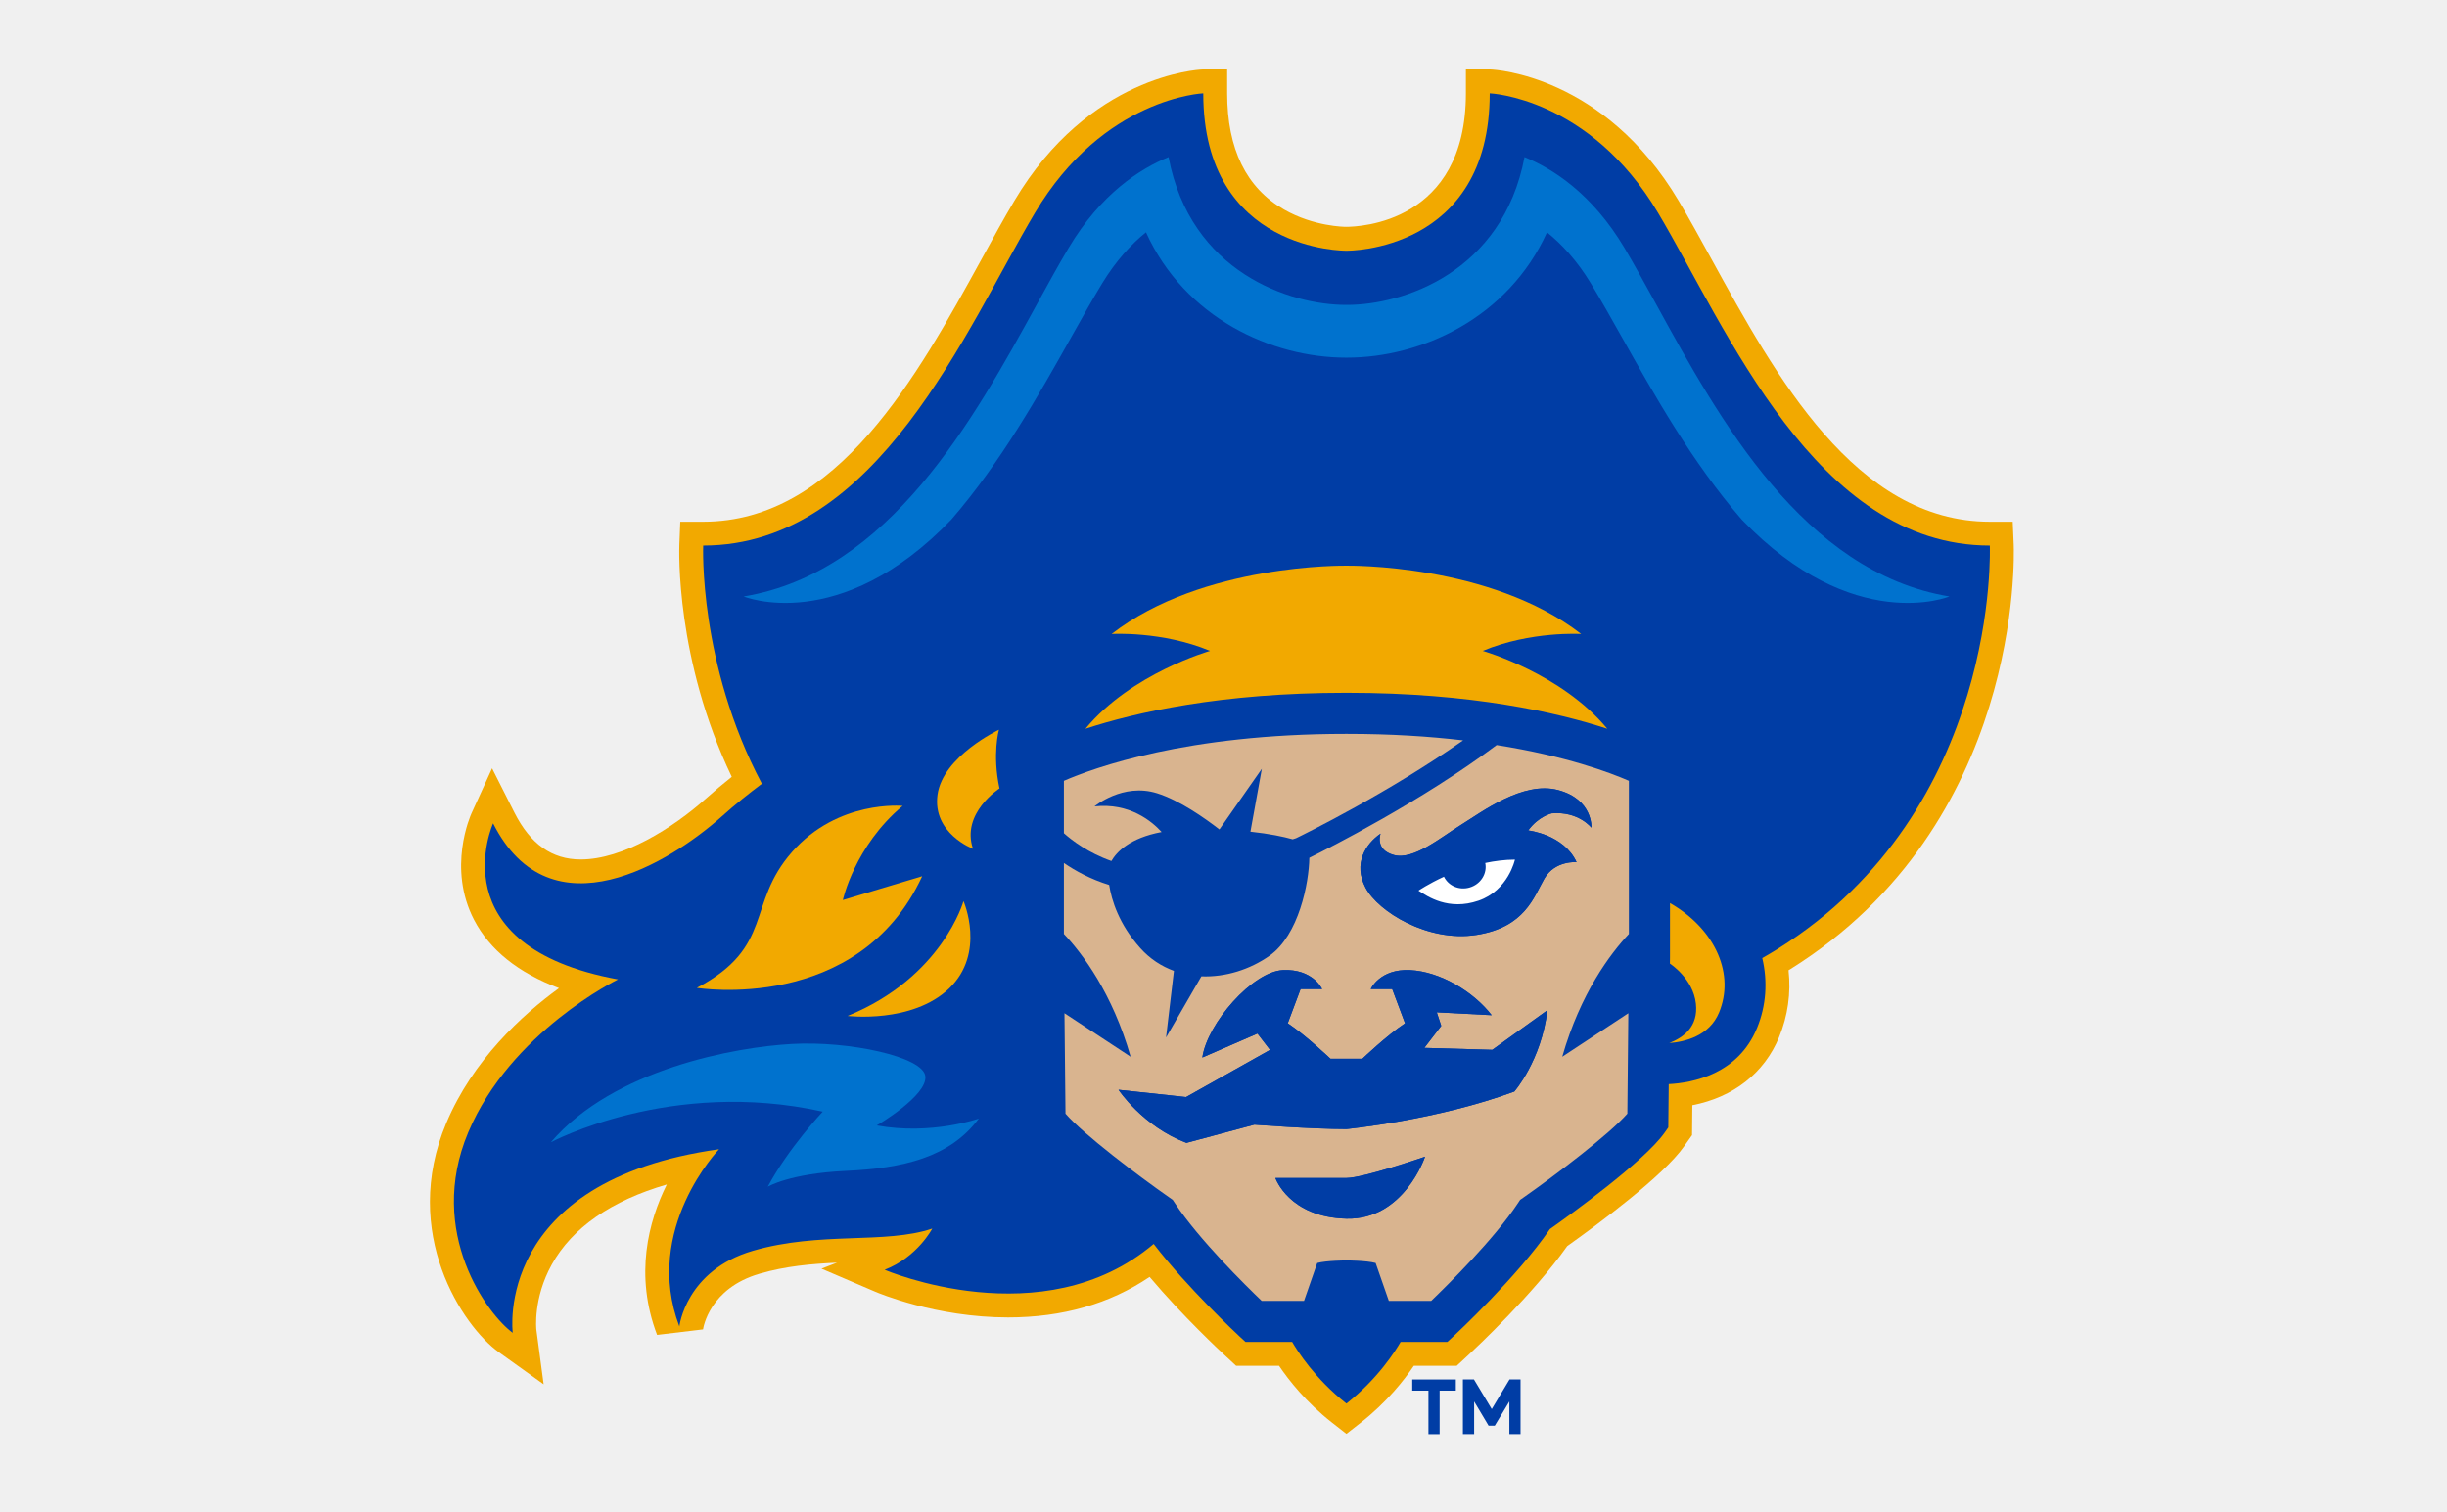
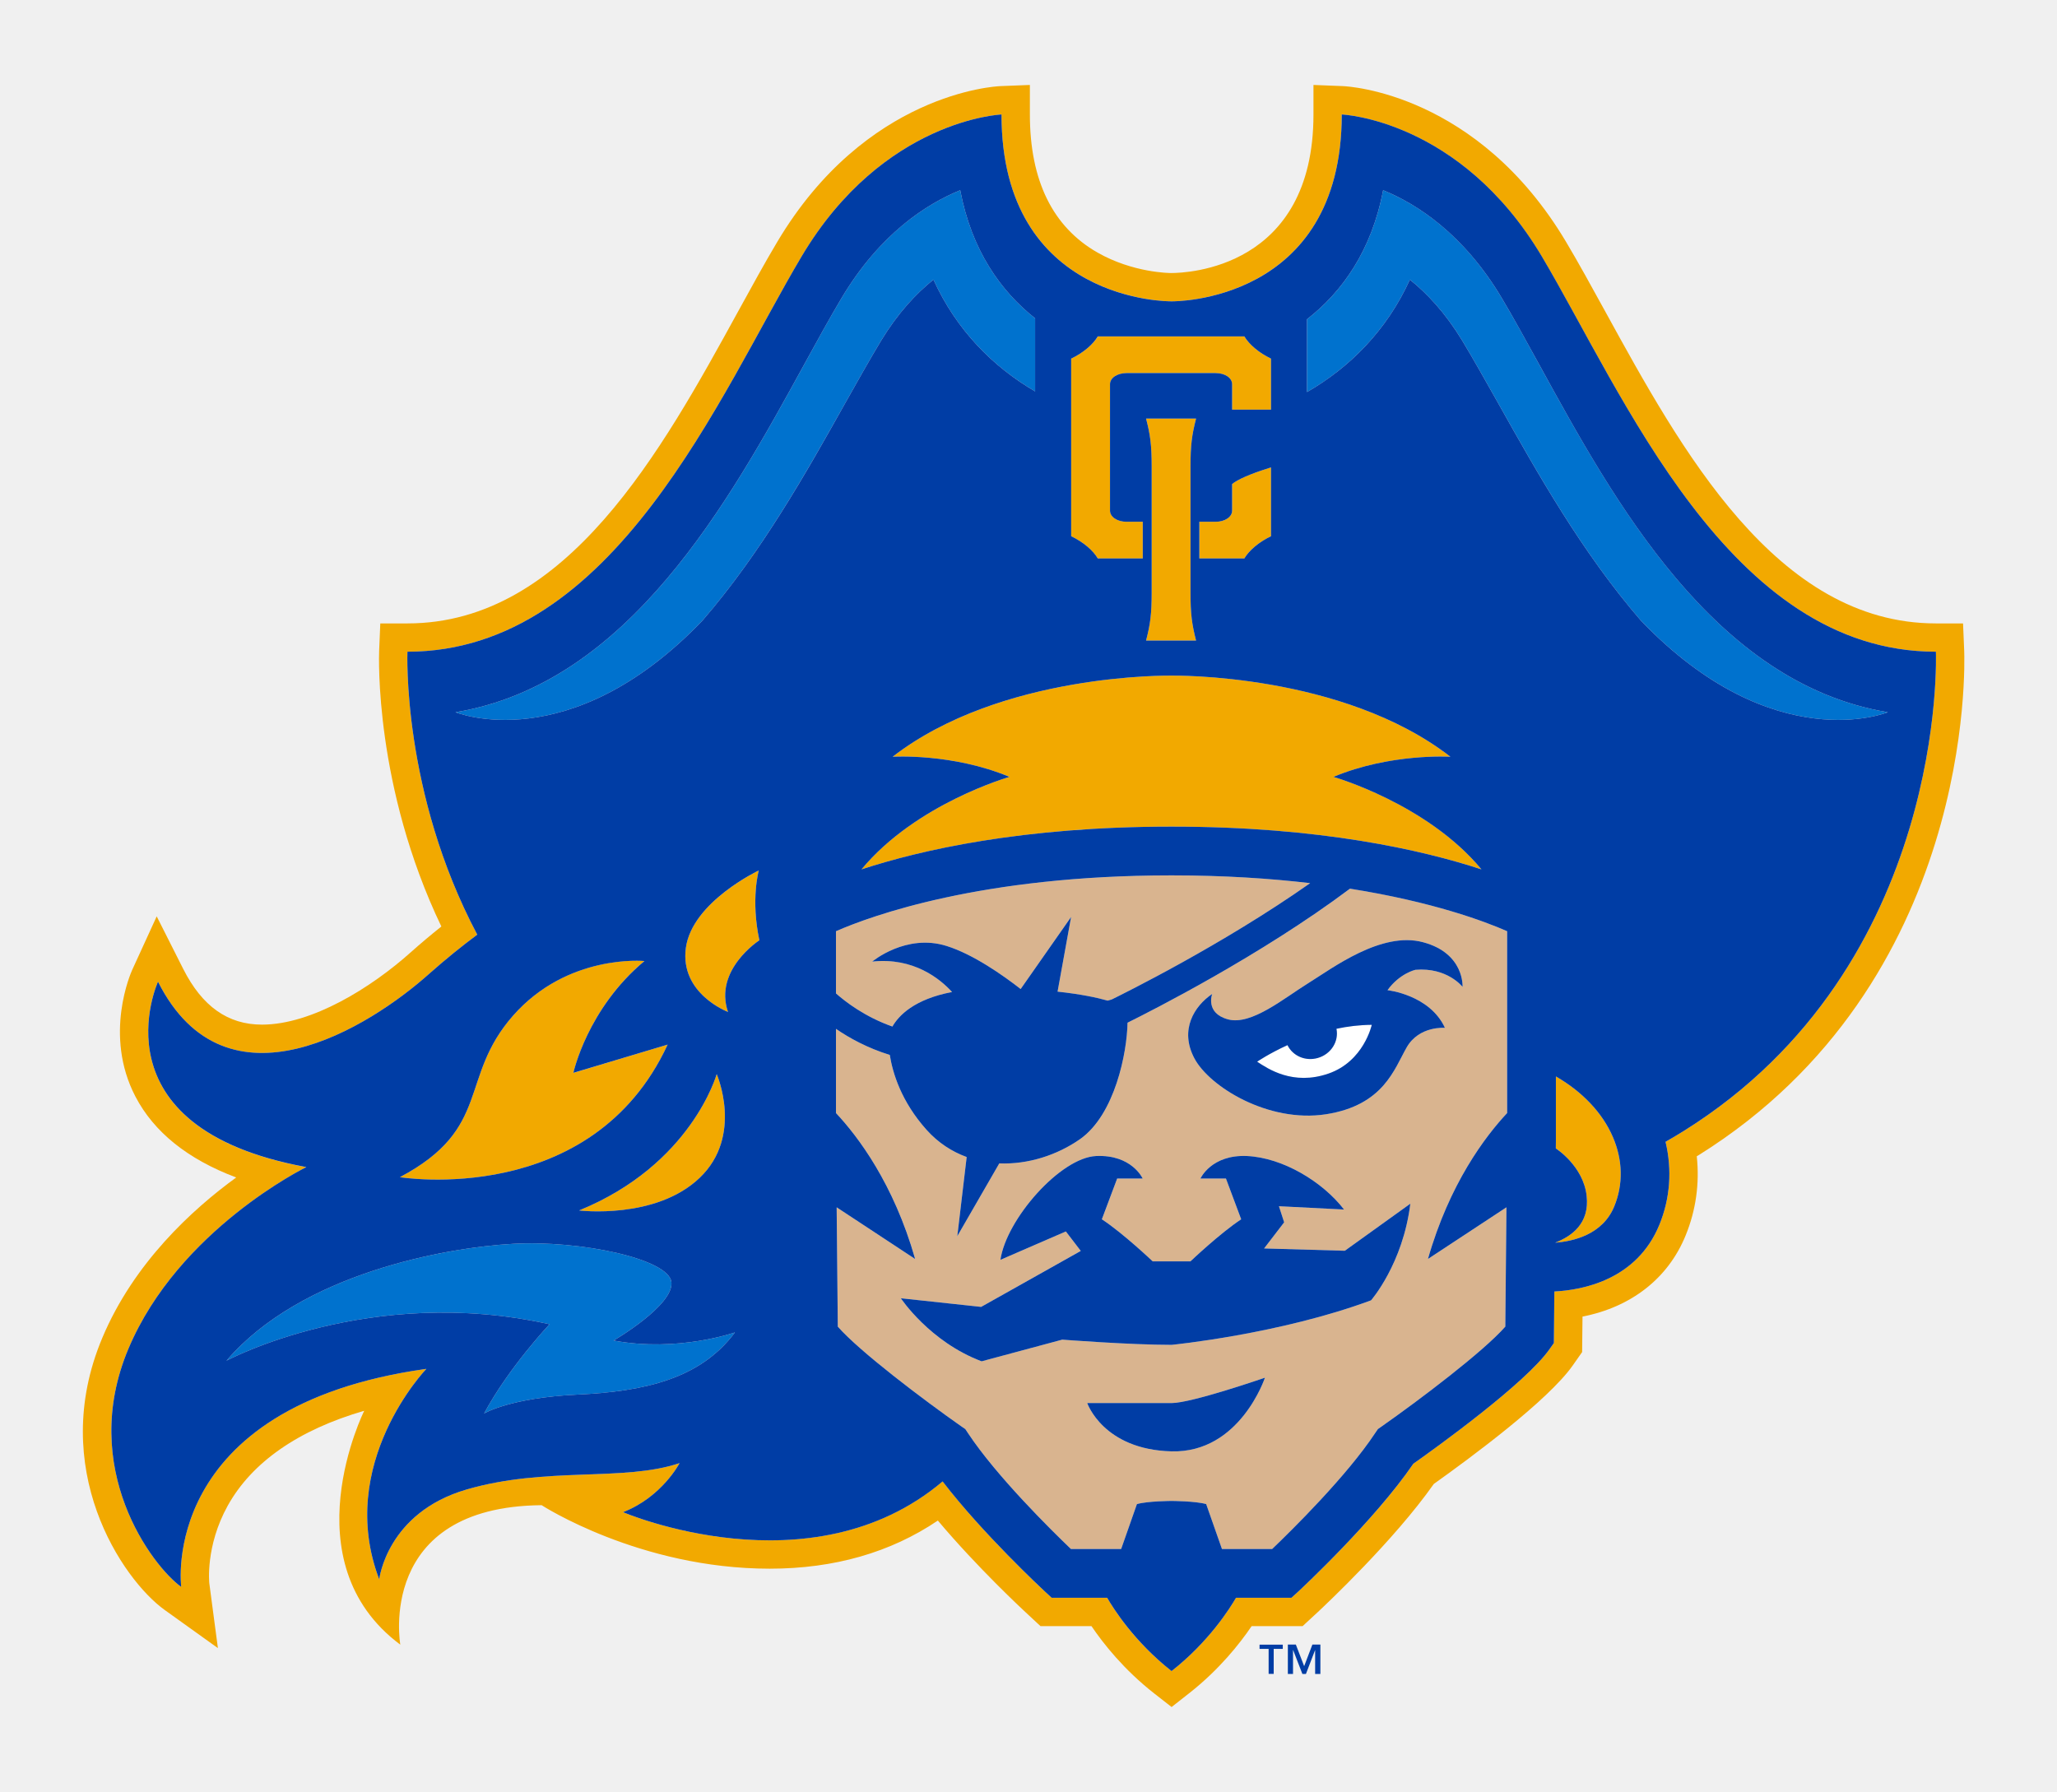
- <svg xmlns="http://www.w3.org/2000/svg" width="136.816" height="84.506" viewBox="0 0 136.816 84.506">
-   <path fill-rule="nonzero" fill="#003da5" d="M 97.383 29.055 C 94.602 25.844 92.477 22.055 90.676 18.848 C 90.062 17.754 89.48 16.723 88.945 15.844 C 88.168 14.562 87.312 13.648 86.496 12.996 C 84.324 17.785 79.469 20 75.312 20 L 75.258 20 C 71.105 20 66.25 17.785 64.074 12.996 C 63.258 13.648 62.406 14.562 61.625 15.844 C 61.09 16.723 60.512 17.754 59.898 18.848 C 58.098 22.055 55.969 25.844 53.191 29.055 C 46.938 35.566 41.578 33.355 41.578 33.355 C 49.754 32 54.465 23.414 57.98 17.004 C 58.602 15.867 59.191 14.797 59.746 13.867 C 61.555 10.824 63.758 9.426 65.336 8.785 C 66.562 15.246 72.141 17.051 75.258 17.051 L 75.281 17.051 C 75.285 17.051 75.285 17.051 75.285 17.051 C 75.289 17.051 75.289 17.051 75.289 17.051 L 75.312 17.051 C 78.43 17.051 84.008 15.246 85.238 8.785 C 86.812 9.426 89.02 10.824 90.828 13.867 C 91.379 14.797 91.969 15.867 92.594 17.004 C 96.109 23.414 100.82 32 108.996 33.355 C 108.996 33.355 103.633 35.566 97.383 29.055 M 96.117 56.617 C 95.57 57.953 94.176 58.266 93.332 58.328 C 94.125 58.02 94.965 57.41 94.82 56.121 C 94.664 54.719 93.379 53.895 93.367 53.887 L 93.371 53.543 L 93.371 50.5 C 94.609 51.211 95.559 52.211 96.051 53.348 C 96.523 54.445 96.543 55.574 96.117 56.617 M 75.242 41.039 L 75.32 41.039 C 77.758 41.039 79.918 41.18 81.805 41.402 C 77.633 44.332 72.957 46.637 72.461 46.875 C 72.402 46.895 72.34 46.914 72.277 46.934 C 71.762 46.789 70.996 46.625 69.914 46.508 L 70.551 42.992 L 68.18 46.383 C 67.355 45.746 65.945 44.75 64.691 44.359 C 62.781 43.762 61.195 45.094 61.195 45.094 C 63.141 44.883 64.391 45.914 64.949 46.527 C 63.16 46.863 62.43 47.645 62.141 48.148 C 60.848 47.695 59.93 46.992 59.484 46.594 L 59.484 43.664 C 61.152 42.938 66.348 41.039 75.242 41.039 M 62.152 35.453 C 67.25 31.504 75.211 31.633 75.277 31.633 C 75.344 31.633 83.309 31.504 88.406 35.453 C 88.406 35.453 85.594 35.277 82.902 36.398 C 82.902 36.398 87.297 37.648 89.867 40.754 C 87.086 39.844 82.281 38.742 75.32 38.742 L 75.242 38.742 C 68.273 38.742 63.469 39.844 60.688 40.754 C 63.258 37.648 67.656 36.398 67.656 36.398 C 64.961 35.277 62.152 35.453 62.152 35.453 M 91.074 52.227 C 90.043 53.324 88.363 55.543 87.348 59.094 L 91.043 56.66 L 90.988 62.277 C 89.965 63.445 86.961 65.719 85.168 66.973 L 84.992 67.098 L 84.871 67.281 C 83.527 69.312 80.926 71.875 80.02 72.746 L 77.652 72.746 L 76.91 70.629 C 76.402 70.488 75.285 70.484 75.281 70.484 C 75.277 70.484 74.156 70.488 73.648 70.629 L 72.91 72.746 L 70.543 72.746 C 69.633 71.875 67.035 69.312 65.691 67.281 L 65.57 67.098 L 65.391 66.973 C 63.598 65.719 60.594 63.445 59.574 62.277 L 59.516 56.66 L 63.215 59.094 C 62.199 55.543 60.516 53.324 59.484 52.227 L 59.484 48.258 C 60.117 48.695 60.969 49.164 62.016 49.488 C 62.148 50.332 62.555 51.676 63.75 53.012 C 64.297 53.625 64.945 54.039 65.637 54.293 L 65.195 58.02 L 67.172 54.594 C 68.516 54.648 69.891 54.211 70.977 53.449 C 72.621 52.293 73.188 49.367 73.211 47.969 C 74.324 47.418 79.477 44.812 83.68 41.664 C 87.578 42.281 90.027 43.207 91.074 43.664 Z M 54.402 47.465 C 54.402 47.465 52.125 46.605 52.418 44.445 C 52.715 42.285 55.852 40.809 55.852 40.809 C 55.852 40.809 55.469 42.168 55.883 44.09 C 55.883 44.09 53.723 45.48 54.402 47.465 M 47.305 65.477 C 44.137 65.625 42.926 66.367 42.926 66.367 C 44.078 64.207 46 62.164 46 62.164 C 37.512 60.273 30.797 63.883 30.797 63.883 C 34.316 59.77 41.121 58.555 44.285 58.379 C 47.449 58.203 51.621 59.09 51.738 60.184 C 51.859 61.277 49.02 62.934 49.02 62.934 C 52.066 63.496 54.727 62.551 54.727 62.551 C 53.102 64.738 50.469 65.332 47.305 65.477 M 53.871 50.391 C 53.871 50.391 55.141 53.293 53.07 55.273 C 51 57.254 47.391 56.812 47.391 56.812 C 52.688 54.652 53.871 50.391 53.871 50.391 M 44.285 47.641 C 46.859 44.711 50.469 45.066 50.469 45.066 C 47.777 47.316 47.125 50.332 47.125 50.332 L 51.562 49 C 47.984 56.723 38.961 55.242 38.961 55.242 C 43.309 52.938 41.711 50.57 44.285 47.641 M 111.254 30.508 C 101.508 30.508 96.551 18.367 92.707 11.902 C 88.863 5.441 83.293 5.219 83.293 5.219 C 83.293 14.109 75.32 14.02 75.301 14.02 C 75.301 14.02 75.293 14.02 75.285 14.02 C 75.277 14.02 75.273 14.02 75.27 14.02 C 75.25 14.02 67.277 14.109 67.277 5.219 C 67.277 5.219 61.707 5.441 57.863 11.902 C 54.023 18.367 49.062 30.508 39.316 30.508 C 39.316 30.508 39.043 37.117 42.598 43.828 C 41.895 44.348 41.129 44.961 40.352 45.66 C 37.539 48.172 30.797 52.434 27.57 46.043 C 27.57 46.043 24.438 52.906 34.555 54.77 C 34.555 54.77 28.547 57.699 26.18 63.32 C 23.816 68.941 27.305 73.555 28.668 74.531 C 28.668 74.531 27.543 66.039 40.203 64.266 C 40.203 64.266 35.914 68.73 37.984 74.176 C 37.984 74.176 38.34 71.039 42.098 69.945 C 45.852 68.852 49.492 69.59 52.125 68.703 C 52.125 68.703 51.297 70.301 49.461 71.008 C 49.461 71.008 58.305 74.801 64.504 69.562 C 66.395 72.023 69.172 74.609 69.305 74.734 L 69.637 75.039 L 72.246 75.039 C 72.531 75.527 73.52 77.105 75.281 78.488 C 77.043 77.105 78.031 75.527 78.312 75.039 L 80.926 75.039 L 81.258 74.734 C 81.406 74.598 84.832 71.402 86.66 68.73 C 87.691 68.004 91.941 64.953 93.07 63.34 L 93.277 63.047 L 93.301 60.625 C 94.645 60.555 97.18 60.07 98.238 57.492 C 98.75 56.25 98.844 54.895 98.535 53.578 C 98.82 53.414 99.105 53.246 99.391 53.066 C 111.867 45.27 111.254 30.508 111.254 30.508 " />
-   <path fill-rule="nonzero" fill="#f2a900" d="M 74.457 79.539 C 73.031 78.418 72.066 77.195 71.512 76.375 L 69.113 76.375 L 68.398 75.711 C 68.297 75.617 66.141 73.617 64.277 71.406 C 62.055 72.91 59.398 73.672 56.363 73.672 C 52.328 73.672 49.074 72.293 48.938 72.234 L 45.93 70.945 L 46.801 70.609 C 45.379 70.676 43.926 70.801 42.469 71.227 C 39.66 72.043 39.32 74.25 39.309 74.34 L 36.738 74.648 C 35.461 71.293 36.258 68.301 37.281 66.238 C 34.188 67.137 31.992 68.656 30.852 70.711 C 29.793 72.617 29.988 74.34 29.988 74.355 L 30.395 77.41 L 27.887 75.613 C 25.883 74.176 22.363 68.953 24.953 62.801 C 26.434 59.281 29.18 56.766 31.254 55.258 C 28.973 54.398 27.383 53.125 26.508 51.445 C 24.996 48.543 26.305 45.613 26.359 45.488 L 27.512 42.965 L 28.762 45.441 C 29.652 47.207 30.863 48.062 32.469 48.062 C 34.824 48.062 37.625 46.305 39.461 44.664 C 39.926 44.25 40.41 43.84 40.914 43.441 C 37.762 36.863 37.973 30.727 37.984 30.453 L 38.035 29.176 L 39.316 29.176 C 46.824 29.176 51.297 21.02 54.895 14.465 C 55.531 13.305 56.133 12.203 56.719 11.223 C 60.883 4.219 66.969 3.898 67.227 3.887 L 68.613 3.832 L 68.613 5.219 C 68.613 8.328 69.684 10.516 71.797 11.719 C 73.465 12.672 75.184 12.684 75.258 12.684 C 75.992 12.684 81.961 12.473 81.961 5.219 L 81.961 3.832 L 83.348 3.887 C 83.605 3.898 89.688 4.219 93.852 11.223 C 94.438 12.203 95.039 13.305 95.68 14.469 C 99.273 21.02 103.75 29.176 111.258 29.176 L 112.535 29.176 L 112.59 30.453 C 112.613 31.086 113.082 46.082 100.098 54.199 C 100.066 54.219 100.035 54.238 100 54.258 C 100.141 55.535 99.961 56.809 99.473 57.996 C 98.645 60.012 96.91 61.359 94.621 61.805 L 94.605 63.477 L 94.16 64.105 C 93.004 65.758 89.344 68.461 87.625 69.684 C 85.734 72.363 82.531 75.371 82.164 75.711 L 81.449 76.375 L 79.051 76.375 C 78.496 77.195 77.531 78.418 76.105 79.539 L 75.281 80.184 Z M 74.457 79.539 " />
-   <path fill-rule="nonzero" fill="#003da5" d="M 111.254 30.508 C 101.508 30.508 96.551 18.367 92.707 11.906 C 88.863 5.441 83.293 5.219 83.293 5.219 C 83.293 14.109 75.32 14.02 75.301 14.02 C 75.301 14.02 75.293 14.02 75.285 14.02 C 75.277 14.02 75.273 14.02 75.273 14.02 L 75.27 14.02 C 75.25 14.02 67.277 14.109 67.277 5.219 C 67.277 5.219 61.707 5.441 57.863 11.906 C 54.02 18.367 49.062 30.508 39.316 30.508 C 39.316 30.508 39.043 37.117 42.598 43.828 C 41.898 44.352 41.129 44.961 40.352 45.66 C 37.539 48.172 30.797 52.434 27.57 46.043 C 27.57 46.043 24.438 52.906 34.555 54.77 C 34.555 54.77 28.547 57.699 26.18 63.32 C 23.816 68.938 27.305 73.555 28.668 74.531 C 28.668 74.531 27.543 66.039 40.203 64.266 C 40.203 64.266 35.914 68.73 37.984 74.176 C 37.984 74.176 38.34 71.039 42.098 69.945 C 45.852 68.852 49.492 69.59 52.125 68.703 C 52.125 68.703 51.297 70.301 49.461 71.008 C 49.461 71.008 58.305 74.801 64.504 69.562 C 66.395 72.023 69.172 74.609 69.305 74.734 L 69.637 75.039 L 72.246 75.039 C 72.527 75.527 73.52 77.105 75.281 78.488 C 77.043 77.105 78.031 75.527 78.312 75.039 L 80.926 75.039 L 81.258 74.734 C 81.402 74.598 84.832 71.402 86.66 68.73 C 87.691 68.004 91.941 64.949 93.07 63.34 L 93.277 63.047 L 93.301 60.625 C 94.645 60.555 97.18 60.07 98.238 57.488 C 98.75 56.25 98.844 54.895 98.531 53.578 C 98.816 53.414 99.105 53.246 99.391 53.066 C 111.867 45.27 111.254 30.508 111.254 30.508 " />
-   <path fill-rule="nonzero" fill="#f2a900" d="M 93.371 50.5 L 93.371 53.543 L 93.367 53.887 C 93.379 53.895 94.664 54.719 94.82 56.121 C 94.965 57.414 94.125 58.02 93.332 58.328 C 94.18 58.266 95.57 57.949 96.117 56.617 C 96.547 55.574 96.523 54.445 96.051 53.348 C 95.559 52.211 94.609 51.211 93.371 50.5 " />
-   <path fill-rule="nonzero" fill="#d9b48f" d="M 87.113 44.18 C 89.078 44.703 88.977 46.285 88.977 46.285 C 88.977 46.285 88.262 45.355 86.758 45.484 C 86.758 45.484 86.02 45.648 85.445 46.438 C 85.445 46.438 87.434 46.656 88.148 48.211 C 88.148 48.211 86.938 48.109 86.348 49.129 C 85.762 50.152 85.266 51.859 82.547 52.281 C 79.832 52.703 77.051 50.98 76.348 49.641 C 75.648 48.301 76.348 47.191 77.191 46.617 C 77.191 46.617 76.848 47.523 77.945 47.816 C 79.039 48.109 80.582 46.809 81.719 46.105 C 82.855 45.406 85.148 43.66 87.113 44.18 M 84.668 61.039 C 80.352 62.641 75.281 63.137 75.281 63.137 C 73.297 63.137 70.137 62.891 70.137 62.891 L 66.336 63.91 C 63.891 62.988 62.539 60.941 62.539 60.941 L 66.316 61.348 L 71.012 58.711 L 70.309 57.797 L 67.227 59.137 C 67.5 57.223 70.043 54.328 71.727 54.25 C 73.41 54.172 73.918 55.305 73.918 55.305 L 72.719 55.305 L 72 57.223 C 72.992 57.879 74.391 59.207 74.391 59.207 L 76.168 59.207 C 76.168 59.207 77.566 57.879 78.559 57.223 L 77.84 55.305 L 76.641 55.305 C 76.641 55.305 77.148 54.172 78.832 54.25 C 80.516 54.328 82.383 55.449 83.402 56.77 L 80.332 56.609 L 80.582 57.367 L 79.637 58.598 L 83.434 58.707 L 86.52 56.488 C 86.172 59.324 84.668 61.039 84.668 61.039 M 75.281 68.148 C 72.062 68.07 71.312 65.875 71.312 65.875 L 75.281 65.875 C 76.227 65.875 79.676 64.684 79.676 64.684 C 79.676 64.684 78.5 68.23 75.281 68.148 M 73.207 47.969 C 73.188 49.367 72.621 52.293 70.977 53.449 C 69.891 54.215 68.516 54.652 67.172 54.598 L 65.195 58.02 L 65.637 54.293 C 64.945 54.039 64.297 53.625 63.75 53.012 C 62.555 51.676 62.148 50.332 62.016 49.488 C 60.969 49.164 60.117 48.695 59.484 48.258 L 59.484 52.227 C 60.52 53.324 62.199 55.543 63.215 59.094 L 59.516 56.66 L 59.574 62.277 C 60.594 63.445 63.598 65.719 65.391 66.973 L 65.57 67.098 L 65.691 67.281 C 67.035 69.312 69.633 71.875 70.543 72.746 L 72.91 72.746 L 73.648 70.629 C 74.156 70.488 75.277 70.484 75.281 70.484 C 75.285 70.484 76.402 70.488 76.914 70.629 L 77.652 72.746 L 80.02 72.746 C 80.926 71.875 83.527 69.312 84.871 67.281 L 84.992 67.098 L 85.172 66.973 C 86.961 65.719 89.965 63.445 90.988 62.277 L 91.043 56.66 L 87.348 59.094 C 88.363 55.543 90.043 53.324 91.074 52.227 L 91.074 43.664 C 90.027 43.207 87.574 42.281 83.68 41.664 C 79.477 44.812 74.324 47.418 73.207 47.969 " />
-   <path fill-rule="nonzero" fill="#d9b48f" d="M 59.484 46.594 C 59.93 46.992 60.848 47.695 62.141 48.148 C 62.43 47.645 63.16 46.863 64.949 46.527 C 64.391 45.914 63.141 44.883 61.195 45.094 C 61.195 45.094 62.781 43.762 64.691 44.359 C 65.945 44.75 67.355 45.746 68.18 46.383 L 70.551 42.992 L 69.914 46.508 C 70.996 46.625 71.762 46.789 72.277 46.934 C 72.34 46.914 72.402 46.895 72.461 46.875 C 72.957 46.637 77.633 44.332 81.805 41.402 C 79.918 41.18 77.758 41.039 75.32 41.039 L 75.242 41.039 C 66.348 41.039 61.152 42.938 59.484 43.664 Z M 59.484 46.594 " />
-   <path fill-rule="nonzero" fill="#f2a900" d="M 60.688 40.754 C 63.469 39.844 68.273 38.742 75.242 38.742 L 75.32 38.742 C 82.281 38.742 87.086 39.844 89.867 40.754 C 87.297 37.648 82.902 36.398 82.902 36.398 C 85.594 35.277 88.406 35.453 88.406 35.453 C 83.309 31.504 75.344 31.633 75.277 31.633 C 75.211 31.633 67.25 31.504 62.152 35.453 C 62.152 35.453 64.961 35.277 67.656 36.398 C 67.656 36.398 63.258 37.648 60.688 40.754 " />
-   <path fill-rule="nonzero" fill="#003da5" d="M 82.16 49.633 C 82.785 49.457 83.164 48.852 83.043 48.258 C 83.57 48.145 84.129 48.074 84.703 48.07 C 84.703 48.07 84.336 49.793 82.664 50.367 C 80.992 50.941 79.82 50.137 79.309 49.805 C 79.309 49.805 79.855 49.43 80.734 49.027 C 80.98 49.531 81.578 49.801 82.16 49.633 M 77.945 47.816 C 76.848 47.523 77.191 46.617 77.191 46.617 C 76.352 47.191 75.648 48.301 76.352 49.641 C 77.051 50.98 79.832 52.703 82.547 52.281 C 85.266 51.859 85.762 50.152 86.348 49.133 C 86.938 48.109 88.148 48.211 88.148 48.211 C 87.434 46.656 85.445 46.441 85.445 46.441 C 86.016 45.648 86.758 45.48 86.758 45.48 C 88.262 45.355 88.977 46.285 88.977 46.285 C 88.977 46.285 89.078 44.703 87.113 44.184 C 85.148 43.66 82.855 45.406 81.719 46.109 C 80.586 46.809 79.043 48.109 77.945 47.816 " />
-   <path fill-rule="nonzero" fill="#ffffff" d="M 80.734 49.027 C 79.859 49.43 79.309 49.805 79.309 49.805 C 79.82 50.137 80.992 50.941 82.664 50.367 C 84.336 49.793 84.703 48.07 84.703 48.07 C 84.129 48.074 83.57 48.145 83.043 48.258 C 83.164 48.852 82.785 49.457 82.16 49.633 C 81.578 49.801 80.98 49.531 80.734 49.027 " />
-   <path fill-rule="nonzero" fill="#003da5" d="M 79.637 58.598 L 80.582 57.367 L 80.332 56.609 L 83.402 56.77 C 82.383 55.449 80.516 54.328 78.832 54.25 C 77.148 54.168 76.641 55.305 76.641 55.305 L 77.84 55.305 L 78.559 57.223 C 77.566 57.879 76.172 59.207 76.172 59.207 L 74.391 59.207 C 74.391 59.207 72.992 57.879 72 57.223 L 72.719 55.305 L 73.922 55.305 C 73.922 55.305 73.41 54.168 71.727 54.25 C 70.043 54.328 67.5 57.227 67.223 59.137 L 70.305 57.797 L 71.008 58.711 L 66.316 61.348 L 62.539 60.941 C 62.539 60.941 63.891 62.984 66.336 63.91 L 70.133 62.891 C 70.133 62.891 73.297 63.133 75.281 63.137 C 75.281 63.137 80.352 62.641 84.668 61.039 C 84.668 61.039 86.172 59.324 86.52 56.492 L 83.438 58.707 Z M 79.637 58.598 " />
-   <path fill-rule="nonzero" fill="#003da5" d="M 71.309 65.875 C 71.309 65.875 72.062 68.07 75.281 68.148 C 78.5 68.23 79.676 64.684 79.676 64.684 C 79.676 64.684 76.227 65.875 75.281 65.875 Z M 71.309 65.875 " />
-   <path fill-rule="nonzero" fill="#f2a900" d="M 55.852 40.809 C 55.852 40.809 52.715 42.285 52.418 44.445 C 52.125 46.605 54.402 47.465 54.402 47.465 C 53.723 45.48 55.883 44.09 55.883 44.09 C 55.469 42.168 55.852 40.809 55.852 40.809 " />
-   <path fill-rule="nonzero" fill="#f2a900" d="M 51.562 49 L 47.125 50.332 C 47.125 50.332 47.777 47.316 50.469 45.066 C 50.469 45.066 46.859 44.711 44.285 47.641 C 41.711 50.57 43.309 52.934 38.961 55.242 C 38.961 55.242 47.984 56.723 51.562 49 " />
-   <path fill-rule="nonzero" fill="#f2a900" d="M 53.07 55.273 C 55.141 53.289 53.871 50.391 53.871 50.391 C 53.871 50.391 52.688 54.652 47.391 56.812 C 47.391 56.812 51 57.254 53.07 55.273 " />
-   <path fill-rule="nonzero" fill="#0072ce" d="M 49.02 62.934 C 49.02 62.934 51.859 61.277 51.738 60.184 C 51.621 59.09 47.449 58.199 44.285 58.379 C 41.121 58.555 34.316 59.77 30.797 63.879 C 30.797 63.879 37.512 60.273 46 62.164 C 46 62.164 44.078 64.207 42.926 66.363 C 42.926 66.363 44.137 65.625 47.301 65.477 C 50.469 65.332 53.102 64.738 54.727 62.551 C 54.727 62.551 52.066 63.496 49.02 62.934 " />
-   <path fill-rule="nonzero" fill="#0072ce" d="M 92.594 17.004 C 91.969 15.871 91.379 14.797 90.828 13.867 C 89.02 10.824 86.812 9.43 85.238 8.785 C 84.008 15.246 78.43 17.051 75.312 17.051 L 75.289 17.051 C 75.289 17.051 75.285 17.051 75.285 17.051 C 75.285 17.051 75.285 17.051 75.281 17.051 L 75.258 17.051 C 72.141 17.051 66.562 15.246 65.336 8.785 C 63.758 9.43 61.555 10.824 59.746 13.867 C 59.191 14.797 58.602 15.871 57.98 17.004 C 54.461 23.414 49.754 32 41.578 33.355 C 41.578 33.355 46.938 35.566 53.191 29.055 C 55.969 25.844 58.098 22.055 59.898 18.848 C 60.512 17.754 61.09 16.723 61.625 15.844 C 62.406 14.562 63.258 13.648 64.074 12.992 C 66.25 17.785 71.105 20 75.258 20 L 75.312 20 C 79.469 20 84.32 17.785 86.496 12.992 C 87.312 13.648 88.168 14.562 88.945 15.844 C 89.48 16.723 90.062 17.754 90.676 18.848 C 92.477 22.055 94.602 25.844 97.383 29.055 C 103.633 35.566 108.996 33.355 108.996 33.355 C 100.82 32 96.109 23.414 92.594 17.004 " />
-   <path fill-rule="nonzero" fill="#003da5" d="M 83.406 78.797 L 82.41 77.137 L 81.793 77.137 L 81.793 80.195 L 82.422 80.195 L 82.422 78.371 L 83.23 79.727 L 83.574 79.727 L 84.391 78.371 L 84.391 80.195 L 85.016 80.195 L 85.016 77.137 L 84.402 77.137 Z M 83.406 78.797 " />
-   <path fill-rule="nonzero" fill="#003da5" d="M 78.961 77.766 L 79.867 77.766 L 79.867 80.199 L 80.492 80.199 L 80.492 77.766 L 81.398 77.766 L 81.398 77.141 L 78.961 77.141 Z M 78.961 77.766 " />
+ <svg xmlns="http://www.w3.org/2000/svg" width="104.5" height="91" viewBox="0 0 104.5 91">
+   <path fill-rule="nonzero" fill="#ffffff" d="M 67.895 52.266 C 68.027 52.906 67.617 53.562 66.945 53.75 C 66.312 53.93 65.672 53.641 65.406 53.098 C 64.457 53.531 63.867 53.938 63.867 53.938 C 64.414 54.297 65.684 55.164 67.484 54.543 C 69.289 53.926 69.688 52.066 69.688 52.066 C 69.07 52.066 68.465 52.145 67.895 52.266 " />
+   <path fill-rule="nonzero" fill="#d9b48f" d="M 74.301 50.137 C 74.301 50.137 73.527 49.133 71.906 49.27 C 71.906 49.27 71.105 49.449 70.488 50.305 C 70.488 50.305 72.633 50.539 73.406 52.219 C 73.406 52.219 72.098 52.105 71.465 53.207 C 70.832 54.309 70.293 56.156 67.363 56.609 C 64.43 57.062 61.43 55.203 60.672 53.758 C 59.914 52.312 60.672 51.117 61.582 50.496 C 61.582 50.496 61.207 51.473 62.391 51.789 C 63.578 52.105 65.242 50.703 66.469 49.945 C 67.691 49.188 70.172 47.301 72.289 47.867 C 74.41 48.43 74.301 50.137 74.301 50.137 M 69.652 66.062 C 64.992 67.789 59.52 68.324 59.52 68.324 C 57.375 68.324 53.965 68.059 53.965 68.059 L 49.863 69.16 C 47.223 68.164 45.766 65.957 45.766 65.957 L 49.844 66.395 L 54.906 63.547 L 54.148 62.562 L 50.824 64.004 C 51.121 61.945 53.863 58.816 55.684 58.73 C 57.5 58.648 58.051 59.875 58.051 59.875 L 56.754 59.875 L 55.98 61.945 C 57.051 62.648 58.555 64.082 58.555 64.082 L 60.477 64.082 C 60.477 64.082 61.984 62.648 63.055 61.945 L 62.281 59.875 L 60.984 59.875 C 60.984 59.875 61.535 58.648 63.352 58.73 C 65.168 58.816 67.184 60.027 68.281 61.449 L 64.973 61.281 L 65.238 62.098 L 64.219 63.426 L 68.32 63.543 L 71.648 61.152 C 71.273 64.211 69.652 66.062 69.652 66.062 M 59.52 73.734 C 56.043 73.648 55.234 71.281 55.234 71.281 L 59.52 71.281 C 60.539 71.281 64.262 69.992 64.262 69.992 C 64.262 69.992 62.992 73.82 59.52 73.734 M 76.566 47.309 C 75.438 46.812 72.789 45.816 68.586 45.148 C 64.047 48.547 58.488 51.359 57.281 51.957 C 57.258 53.465 56.648 56.621 54.871 57.871 C 53.699 58.691 52.219 59.164 50.766 59.105 L 48.633 62.801 L 49.109 58.781 C 48.363 58.508 47.664 58.062 47.07 57.398 C 45.781 55.957 45.348 54.508 45.203 53.594 C 44.07 53.246 43.148 52.738 42.469 52.27 L 42.469 56.547 C 43.586 57.738 45.398 60.129 46.496 63.961 L 42.504 61.336 L 42.562 67.398 C 43.668 68.66 46.91 71.113 48.844 72.469 L 49.039 72.602 L 49.168 72.797 C 50.617 74.992 53.422 77.754 54.406 78.695 L 56.957 78.695 L 57.758 76.414 C 58.305 76.258 59.516 76.254 59.52 76.254 C 59.523 76.254 60.73 76.258 61.277 76.414 L 62.078 78.695 L 64.633 78.695 C 65.613 77.754 68.418 74.992 69.867 72.797 L 69.996 72.602 L 70.191 72.469 C 72.125 71.113 75.367 68.66 76.473 67.398 L 76.531 61.336 L 72.543 63.961 C 73.637 60.129 75.453 57.738 76.566 56.547 Z M 76.566 47.309 " />
+   <path fill-rule="nonzero" fill="#d9b48f" d="M 48.367 50.398 C 47.762 49.734 46.414 48.621 44.316 48.852 C 44.316 48.852 46.027 47.41 48.09 48.059 C 49.441 48.48 50.961 49.555 51.852 50.246 L 54.414 46.586 L 53.727 50.379 C 54.891 50.504 55.723 50.684 56.273 50.836 C 56.344 50.816 56.41 50.797 56.477 50.777 C 57.012 50.516 62.059 48.031 66.559 44.867 C 64.523 44.629 62.191 44.473 59.559 44.473 L 59.477 44.473 C 49.879 44.473 44.27 46.523 42.469 47.309 L 42.469 50.469 C 42.949 50.898 43.938 51.66 45.336 52.148 C 45.648 51.605 46.438 50.762 48.367 50.398 " />
+   <path fill-rule="nonzero" fill="#0072ce" d="M 31.172 68.105 C 31.172 68.105 34.238 66.32 34.109 65.137 C 33.98 63.957 29.48 63 26.062 63.191 C 22.648 63.383 15.305 64.691 11.504 69.129 C 11.504 69.129 18.754 65.234 27.918 67.277 C 27.918 67.277 25.84 69.48 24.594 71.809 C 24.594 71.809 25.906 71.012 29.32 70.852 C 32.738 70.691 35.578 70.055 37.336 67.691 C 37.336 67.691 34.461 68.715 31.172 68.105 " />
+   <path fill-rule="nonzero" fill="#0072ce" d="M 78.203 18.535 C 77.531 17.309 76.895 16.152 76.297 15.148 C 74.344 11.863 71.965 10.355 70.266 9.664 C 69.68 12.738 68.18 14.836 66.398 16.219 L 66.398 19.918 C 68.559 18.676 70.453 16.789 71.625 14.207 C 72.504 14.91 73.426 15.898 74.27 17.281 C 74.844 18.23 75.469 19.344 76.133 20.523 C 78.078 23.984 80.371 28.074 83.371 31.539 C 90.121 38.566 95.906 36.184 95.906 36.184 C 87.082 34.719 82 25.453 78.203 18.535 " />
+   <path fill-rule="nonzero" fill="#0072ce" d="M 48.781 9.664 C 47.082 10.355 44.703 11.863 42.75 15.148 C 42.152 16.148 41.516 17.309 40.844 18.535 C 37.051 25.453 31.965 34.719 23.141 36.184 C 23.141 36.184 28.926 38.566 35.676 31.539 C 38.676 28.074 40.969 23.988 42.914 20.523 C 43.578 19.344 44.203 18.23 44.777 17.281 C 45.621 15.898 46.543 14.91 47.422 14.207 C 48.582 16.766 50.453 18.641 52.586 19.883 L 52.586 16.172 C 50.832 14.789 49.359 12.703 48.781 9.664 " />
+   <path fill-rule="nonzero" fill="#f2a900" d="M 85.539 57.457 C 85.23 57.652 84.922 57.832 84.613 58.008 C 84.953 59.43 84.848 60.891 84.297 62.23 C 83.152 65.016 80.418 65.539 78.965 65.613 L 78.941 68.23 L 78.719 68.543 C 77.5 70.285 72.914 73.578 71.801 74.363 C 69.828 77.25 66.129 80.695 65.969 80.844 L 65.609 81.172 L 62.793 81.172 C 62.488 81.699 61.422 83.402 59.52 84.895 C 57.613 83.402 56.547 81.699 56.246 81.172 L 53.426 81.172 L 53.07 80.844 C 52.926 80.711 49.926 77.918 47.887 75.258 C 41.195 80.918 31.652 76.824 31.652 76.824 C 33.633 76.059 34.523 74.332 34.523 74.332 C 31.684 75.289 27.758 74.492 23.703 75.672 C 19.648 76.855 19.266 80.238 19.266 80.238 C 17.027 74.363 21.66 69.543 21.66 69.543 C 7.992 71.457 9.207 80.621 9.207 80.621 C 7.738 79.57 3.969 74.586 6.523 68.523 C 9.078 62.457 15.559 59.297 15.559 59.297 C 4.641 57.285 8.027 49.875 8.027 49.875 C 11.504 56.773 18.785 52.176 21.816 49.461 C 22.66 48.707 23.488 48.047 24.246 47.484 C 20.406 40.242 20.699 33.109 20.699 33.109 C 31.223 33.109 36.57 20.004 40.723 13.031 C 44.871 6.055 50.879 5.816 50.879 5.816 C 50.879 15.406 59.484 15.309 59.508 15.309 C 59.508 15.309 59.516 15.309 59.523 15.309 C 59.531 15.309 59.539 15.309 59.539 15.309 C 59.562 15.309 68.164 15.406 68.164 5.816 C 68.164 5.816 74.18 6.055 78.324 13.031 C 82.473 20.004 87.824 33.109 98.348 33.109 C 98.348 33.109 99.008 49.043 85.539 57.457 M 99.785 33.051 L 99.727 31.672 L 98.348 31.672 C 90.242 31.672 85.414 22.867 81.535 15.797 C 80.844 14.539 80.195 13.355 79.562 12.293 C 75.066 4.734 68.5 4.387 68.223 4.375 L 66.727 4.316 L 66.727 5.816 C 66.727 13.645 60.289 13.871 59.492 13.871 C 59.414 13.871 57.559 13.859 55.758 12.832 C 53.477 11.531 52.32 9.168 52.32 5.816 L 52.32 4.316 L 50.824 4.375 C 50.547 4.387 43.98 4.734 39.484 12.293 C 38.852 13.352 38.203 14.539 37.512 15.797 C 33.633 22.867 28.805 31.672 20.699 31.672 L 19.32 31.672 L 19.262 33.051 C 19.25 33.344 19.02 39.965 22.422 47.07 C 21.883 47.5 21.359 47.941 20.859 48.387 C 18.879 50.16 15.855 52.055 13.309 52.055 C 11.578 52.055 10.27 51.129 9.309 49.227 L 7.961 46.555 L 6.715 49.277 C 6.656 49.41 5.246 52.574 6.879 55.707 C 7.82 57.516 9.539 58.895 12 59.82 C 9.762 61.449 6.797 64.164 5.199 67.965 C 2.402 74.602 6.203 80.238 8.367 81.793 L 11.07 83.73 L 10.633 80.434 C 10.633 80.414 10.426 78.559 11.566 76.5 C 12.797 74.281 15.168 72.641 18.504 71.672 C 18.504 71.672 14.676 79.34 20.336 83.555 C 20.336 83.555 19.09 76.543 27.516 76.469 C 27.516 76.469 32.484 79.695 39.102 79.695 C 42.379 79.695 45.246 78.871 47.645 77.25 C 49.652 79.637 51.977 81.793 52.09 81.898 L 52.859 82.613 L 55.449 82.613 C 56.047 83.496 57.09 84.82 58.629 86.027 L 59.52 86.723 L 60.406 86.027 C 61.945 84.82 62.988 83.496 63.586 82.613 L 66.176 82.613 L 66.949 81.898 C 67.344 81.527 70.801 78.285 72.84 75.391 C 74.695 74.07 78.648 71.152 79.898 69.371 L 80.375 68.691 L 80.395 66.887 C 82.863 66.406 84.738 64.953 85.629 62.777 C 86.156 61.496 86.348 60.121 86.199 58.742 C 86.234 58.723 86.27 58.699 86.305 58.68 C 100.32 49.918 99.812 33.734 99.785 33.051 " />
+   <path fill-rule="nonzero" fill="#f2a900" d="M 79.043 54.688 L 79.043 57.973 L 79.039 58.34 C 79.051 58.352 80.438 59.238 80.605 60.754 C 80.762 62.145 79.859 62.801 79.004 63.133 C 79.914 63.066 81.418 62.73 82.008 61.289 C 82.469 60.164 82.445 58.941 81.934 57.758 C 81.406 56.531 80.379 55.457 79.043 54.688 " />
+   <path fill-rule="nonzero" fill="#f2a900" d="M 67.746 39.469 C 70.648 38.254 73.684 38.445 73.684 38.445 C 68.184 34.184 59.586 34.324 59.516 34.324 C 59.445 34.324 50.848 34.184 45.348 38.445 C 45.348 38.445 48.383 38.254 51.285 39.469 C 51.285 39.469 46.543 40.816 43.766 44.168 C 46.77 43.188 51.957 41.996 59.477 41.996 L 59.559 41.996 C 67.074 41.996 72.258 43.184 75.262 44.168 C 72.488 40.812 67.746 39.469 67.746 39.469 " />
+   <path fill-rule="nonzero" fill="#f2a900" d="M 38.547 44.227 C 38.547 44.227 35.164 45.82 34.844 48.152 C 34.523 50.484 36.984 51.41 36.984 51.41 C 36.25 49.27 38.578 47.77 38.578 47.77 C 38.133 45.695 38.547 44.227 38.547 44.227 " />
+   <path fill-rule="nonzero" fill="#f2a900" d="M 33.918 53.07 L 29.129 54.508 C 29.129 54.508 29.832 51.25 32.738 48.82 C 32.738 48.82 28.84 48.438 26.062 51.602 C 23.285 54.762 25.012 57.316 20.316 59.805 C 20.316 59.805 30.055 61.402 33.918 53.07 " />
+   <path fill-rule="nonzero" fill="#f2a900" d="M 29.418 61.496 C 29.418 61.496 33.312 61.977 35.547 59.836 C 37.781 57.699 36.41 54.57 36.41 54.57 C 36.41 54.57 35.133 59.168 29.418 61.496 " />
+   <path fill-rule="nonzero" fill="#f2a900" d="M 55.773 28.371 L 58.055 28.371 L 58.055 26.508 L 57.238 26.508 C 56.75 26.508 56.391 26.258 56.391 25.945 L 56.391 19.516 C 56.391 19.203 56.75 18.953 57.238 18.953 L 61.75 18.953 C 62.238 18.953 62.594 19.203 62.594 19.516 L 62.594 20.812 L 64.57 20.812 L 64.57 18.219 C 63.949 17.922 63.453 17.492 63.215 17.094 L 55.773 17.094 C 55.531 17.492 55.039 17.922 54.418 18.219 L 54.418 27.242 C 55.039 27.539 55.531 27.969 55.773 28.371 " />
+   <path fill-rule="nonzero" fill="#f2a900" d="M 62.594 25.945 C 62.594 26.258 62.238 26.508 61.75 26.508 L 60.934 26.508 L 60.934 28.371 L 63.215 28.371 C 63.453 27.969 63.949 27.539 64.57 27.242 L 64.57 23.746 C 63.484 24.082 62.867 24.367 62.594 24.59 Z M 62.594 25.945 " />
+   <path fill-rule="nonzero" fill="#f2a900" d="M 60.762 21.266 L 58.223 21.266 C 58.438 22.09 58.508 22.617 58.508 23.688 L 58.508 30.117 C 58.508 31.191 58.438 31.715 58.223 32.543 L 60.762 32.543 C 60.551 31.715 60.48 31.191 60.48 30.117 L 60.48 23.688 C 60.48 22.617 60.551 22.09 60.762 21.266 " />
+   <path fill-rule="nonzero" fill="#003da5" d="M 83.371 31.539 C 80.371 28.074 78.078 23.988 76.133 20.523 C 75.469 19.344 74.844 18.23 74.27 17.281 C 73.426 15.898 72.504 14.91 71.625 14.207 C 70.453 16.789 68.559 18.676 66.398 19.918 L 66.398 16.219 C 68.18 14.836 69.68 12.738 70.266 9.664 C 71.965 10.355 74.344 11.867 76.297 15.148 C 76.895 16.152 77.527 17.309 78.203 18.535 C 81.996 25.453 87.082 34.719 95.906 36.184 C 95.906 36.184 90.121 38.566 83.371 31.539 M 82.008 61.289 C 81.418 62.73 79.914 63.066 79.004 63.133 C 79.859 62.801 80.762 62.148 80.605 60.754 C 80.438 59.238 79.051 58.352 79.039 58.344 L 79.043 57.973 L 79.043 54.688 C 80.379 55.457 81.406 56.531 81.934 57.758 C 82.445 58.941 82.469 60.164 82.008 61.289 M 76.566 56.547 C 75.453 57.738 73.637 60.129 72.543 63.961 L 76.531 61.336 L 76.473 67.398 C 75.367 68.66 72.125 71.113 70.191 72.469 L 70 72.602 L 69.867 72.797 C 68.418 74.992 65.613 77.754 64.629 78.695 L 62.078 78.695 L 61.277 76.414 C 60.73 76.258 59.523 76.254 59.52 76.254 L 59.516 76.254 C 59.516 76.254 58.305 76.258 57.758 76.414 L 56.957 78.695 L 54.406 78.695 C 53.422 77.754 50.617 74.992 49.168 72.797 L 49.039 72.602 L 48.844 72.469 C 46.91 71.113 43.668 68.66 42.562 67.398 L 42.504 61.336 L 46.492 63.961 C 45.398 60.129 43.586 57.738 42.469 56.547 L 42.469 52.27 C 43.152 52.738 44.07 53.246 45.203 53.594 C 45.348 54.508 45.781 55.957 47.07 57.398 C 47.664 58.062 48.363 58.508 49.109 58.781 L 48.633 62.801 L 50.766 59.105 C 52.219 59.164 53.699 58.691 54.871 57.871 C 56.645 56.621 57.258 53.465 57.281 51.957 C 58.488 51.359 64.047 48.547 68.582 45.148 C 72.789 45.816 75.438 46.812 76.566 47.309 Z M 35.676 31.539 C 28.926 38.566 23.141 36.184 23.141 36.184 C 31.965 34.719 37.051 25.453 40.844 18.535 C 41.516 17.309 42.152 16.152 42.75 15.148 C 44.703 11.867 47.082 10.355 48.781 9.664 C 49.359 12.707 50.832 14.789 52.586 16.172 L 52.586 19.883 C 50.453 18.641 48.582 16.766 47.422 14.207 C 46.543 14.91 45.621 15.898 44.777 17.281 C 44.203 18.23 43.578 19.344 42.914 20.523 C 40.973 23.988 38.676 28.074 35.676 31.539 M 36.984 51.41 C 36.984 51.41 34.523 50.484 34.844 48.152 C 35.164 45.82 38.547 44.223 38.547 44.223 C 38.547 44.223 38.133 45.695 38.578 47.77 C 38.578 47.77 36.25 49.27 36.984 51.41 M 29.32 70.852 C 25.906 71.012 24.594 71.809 24.594 71.809 C 25.84 69.48 27.918 67.277 27.918 67.277 C 18.754 65.234 11.504 69.129 11.504 69.129 C 15.305 64.691 22.648 63.383 26.062 63.191 C 29.48 63 33.98 63.957 34.109 65.137 C 34.238 66.32 31.172 68.105 31.172 68.105 C 34.461 68.715 37.336 67.691 37.336 67.691 C 35.578 70.055 32.738 70.691 29.32 70.852 M 36.41 54.57 C 36.41 54.57 37.781 57.699 35.547 59.836 C 33.312 61.977 29.418 61.496 29.418 61.496 C 35.133 59.168 36.41 54.57 36.41 54.57 M 26.062 51.602 C 28.844 48.438 32.738 48.824 32.738 48.824 C 29.832 51.25 29.129 54.504 29.129 54.504 L 33.918 53.07 C 30.055 61.402 20.316 59.805 20.316 59.805 C 25.012 57.316 23.285 54.762 26.062 51.602 M 51.852 50.246 C 50.965 49.555 49.441 48.48 48.09 48.059 C 46.027 47.41 44.312 48.852 44.312 48.852 C 46.414 48.625 47.762 49.734 48.367 50.398 C 46.438 50.762 45.648 51.605 45.336 52.152 C 43.941 51.66 42.953 50.898 42.469 50.469 L 42.469 47.309 C 44.266 46.523 49.879 44.473 59.477 44.473 L 59.559 44.473 C 62.191 44.473 64.523 44.629 66.559 44.867 C 62.059 48.031 57.008 50.516 56.477 50.777 C 56.41 50.797 56.344 50.816 56.273 50.836 C 55.723 50.68 54.891 50.504 53.727 50.379 L 54.414 46.586 Z M 59.516 34.324 C 59.586 34.324 68.184 34.184 73.684 38.445 C 73.684 38.445 70.648 38.254 67.742 39.469 C 67.742 39.469 72.484 40.816 75.262 44.168 C 72.258 43.184 67.074 41.996 59.559 41.996 L 59.477 41.996 C 51.957 41.996 46.77 43.184 43.766 44.168 C 46.543 40.816 51.285 39.469 51.285 39.469 C 48.383 38.254 45.348 38.445 45.348 38.445 C 50.848 34.184 59.445 34.324 59.516 34.324 M 60.762 32.543 L 58.223 32.543 C 58.438 31.715 58.508 31.191 58.508 30.117 L 58.508 23.691 C 58.508 22.617 58.438 22.09 58.223 21.266 L 60.762 21.266 C 60.551 22.09 60.48 22.617 60.48 23.691 L 60.48 30.117 C 60.48 31.191 60.551 31.715 60.762 32.543 M 64.57 23.746 L 64.57 27.242 C 63.949 27.539 63.453 27.969 63.215 28.371 L 60.93 28.371 L 60.93 26.508 L 61.75 26.508 C 62.238 26.508 62.594 26.258 62.594 25.945 L 62.594 24.59 C 62.867 24.367 63.484 24.082 64.57 23.746 M 54.418 18.219 C 55.039 17.922 55.535 17.492 55.77 17.09 L 63.215 17.09 C 63.453 17.492 63.949 17.922 64.57 18.219 L 64.57 20.812 L 62.594 20.812 L 62.594 19.516 C 62.594 19.203 62.238 18.953 61.75 18.953 L 57.238 18.953 C 56.75 18.953 56.391 19.203 56.391 19.516 L 56.391 25.945 C 56.391 26.258 56.75 26.508 57.238 26.508 L 58.055 26.508 L 58.055 28.371 L 55.77 28.371 C 55.535 27.969 55.039 27.539 54.418 27.242 Z M 98.348 33.109 C 87.824 33.109 82.473 20.004 78.328 13.027 C 74.18 6.055 68.164 5.816 68.164 5.816 C 68.164 15.41 59.562 15.312 59.539 15.309 C 59.539 15.309 59.531 15.309 59.523 15.309 C 59.516 15.309 59.508 15.309 59.508 15.309 C 59.484 15.312 50.879 15.41 50.879 5.816 C 50.879 5.816 44.871 6.055 40.723 13.027 C 36.57 20.004 31.223 33.109 20.699 33.109 C 20.699 33.109 20.406 40.242 24.246 47.484 C 23.488 48.047 22.66 48.711 21.816 49.461 C 18.785 52.176 11.504 56.773 8.027 49.875 C 8.027 49.875 4.641 57.281 15.562 59.293 C 15.562 59.293 9.078 62.457 6.523 68.523 C 3.969 74.59 7.738 79.57 9.207 80.621 C 9.207 80.621 7.992 71.461 21.66 69.543 C 21.66 69.543 17.027 74.363 19.266 80.238 C 19.266 80.238 19.648 76.855 23.703 75.672 C 27.758 74.492 31.684 75.289 34.523 74.332 C 34.523 74.332 33.633 76.055 31.652 76.824 C 31.652 76.824 41.195 80.918 47.887 75.262 C 49.926 77.918 52.926 80.707 53.07 80.844 L 53.426 81.172 L 56.246 81.172 C 56.547 81.699 57.617 83.402 59.516 84.895 C 59.52 84.895 59.52 84.895 59.52 84.895 C 61.422 83.402 62.488 81.699 62.793 81.172 L 65.609 81.172 L 65.969 80.844 C 66.129 80.695 69.828 77.246 71.801 74.363 C 72.914 73.578 77.5 70.285 78.719 68.543 L 78.941 68.23 L 78.965 65.613 C 80.418 65.539 83.152 65.016 84.297 62.23 C 84.848 60.891 84.953 59.43 84.613 58.008 C 84.922 57.832 85.23 57.652 85.539 57.457 C 99.008 49.043 98.348 33.109 98.348 33.109 " />
+   <path fill-rule="nonzero" fill="#003da5" d="M 66.945 53.75 C 67.617 53.559 68.027 52.91 67.895 52.266 C 68.465 52.145 69.07 52.07 69.688 52.066 C 69.688 52.066 69.289 53.922 67.484 54.543 C 65.684 55.164 64.414 54.297 63.867 53.938 C 63.867 53.938 64.457 53.531 65.406 53.098 C 65.672 53.641 66.312 53.93 66.945 53.75 M 62.391 51.789 C 61.211 51.473 61.582 50.496 61.582 50.496 C 60.672 51.113 59.914 52.312 60.672 53.758 C 61.43 55.203 64.43 57.062 67.363 56.609 C 70.293 56.152 70.832 54.309 71.465 53.207 C 72.098 52.105 73.406 52.219 73.406 52.219 C 72.633 50.535 70.488 50.305 70.488 50.305 C 71.105 49.449 71.906 49.27 71.906 49.27 C 73.527 49.133 74.301 50.137 74.301 50.137 C 74.301 50.137 74.41 48.43 72.289 47.867 C 70.172 47.301 67.691 49.188 66.469 49.945 C 65.242 50.703 63.578 52.105 62.391 51.789 " />
+   <path fill-rule="nonzero" fill="#003da5" d="M 64.219 63.426 L 65.238 62.098 L 64.973 61.281 L 68.281 61.449 C 67.184 60.027 65.168 58.816 63.352 58.73 C 61.535 58.648 60.984 59.875 60.984 59.875 L 62.281 59.875 L 63.055 61.945 C 61.984 62.648 60.477 64.082 60.477 64.082 L 58.559 64.082 C 58.559 64.082 57.051 62.648 55.977 61.945 L 56.754 59.875 L 58.051 59.875 C 58.051 59.875 57.5 58.648 55.684 58.73 C 53.863 58.816 51.121 61.945 50.824 64.004 L 54.148 62.562 L 54.906 63.551 L 49.844 66.395 L 45.766 65.957 C 45.766 65.957 47.223 68.164 49.867 69.16 L 53.965 68.059 C 53.965 68.059 57.375 68.324 59.52 68.324 C 59.52 68.324 64.992 67.789 69.652 66.062 C 69.652 66.062 71.273 64.211 71.648 61.152 L 68.32 63.543 Z M 64.219 63.426 " />
+   <path fill-rule="nonzero" fill="#003da5" d="M 55.234 71.281 C 55.234 71.281 56.043 73.648 59.52 73.734 C 62.992 73.824 64.262 69.992 64.262 69.992 C 64.262 69.992 60.539 71.281 59.52 71.281 Z M 55.234 71.281 " />
+   <path fill-rule="nonzero" fill="#003da5" d="M 63.988 83.77 L 64.449 83.77 L 64.449 85.039 L 64.707 85.039 L 64.707 83.77 L 65.168 83.77 L 65.168 83.555 L 63.988 83.555 Z M 63.988 83.77 " />
+   <path fill-rule="nonzero" fill="#003da5" d="M 66.254 84.648 L 65.832 83.551 L 65.426 83.551 L 65.426 85.043 L 65.688 85.043 L 65.688 83.832 L 65.695 83.832 L 66.164 85.043 L 66.344 85.043 L 66.809 83.832 L 66.812 83.832 L 66.812 85.043 L 67.078 85.043 L 67.078 83.551 L 66.672 83.551 Z M 66.254 84.648 " />
</svg>
